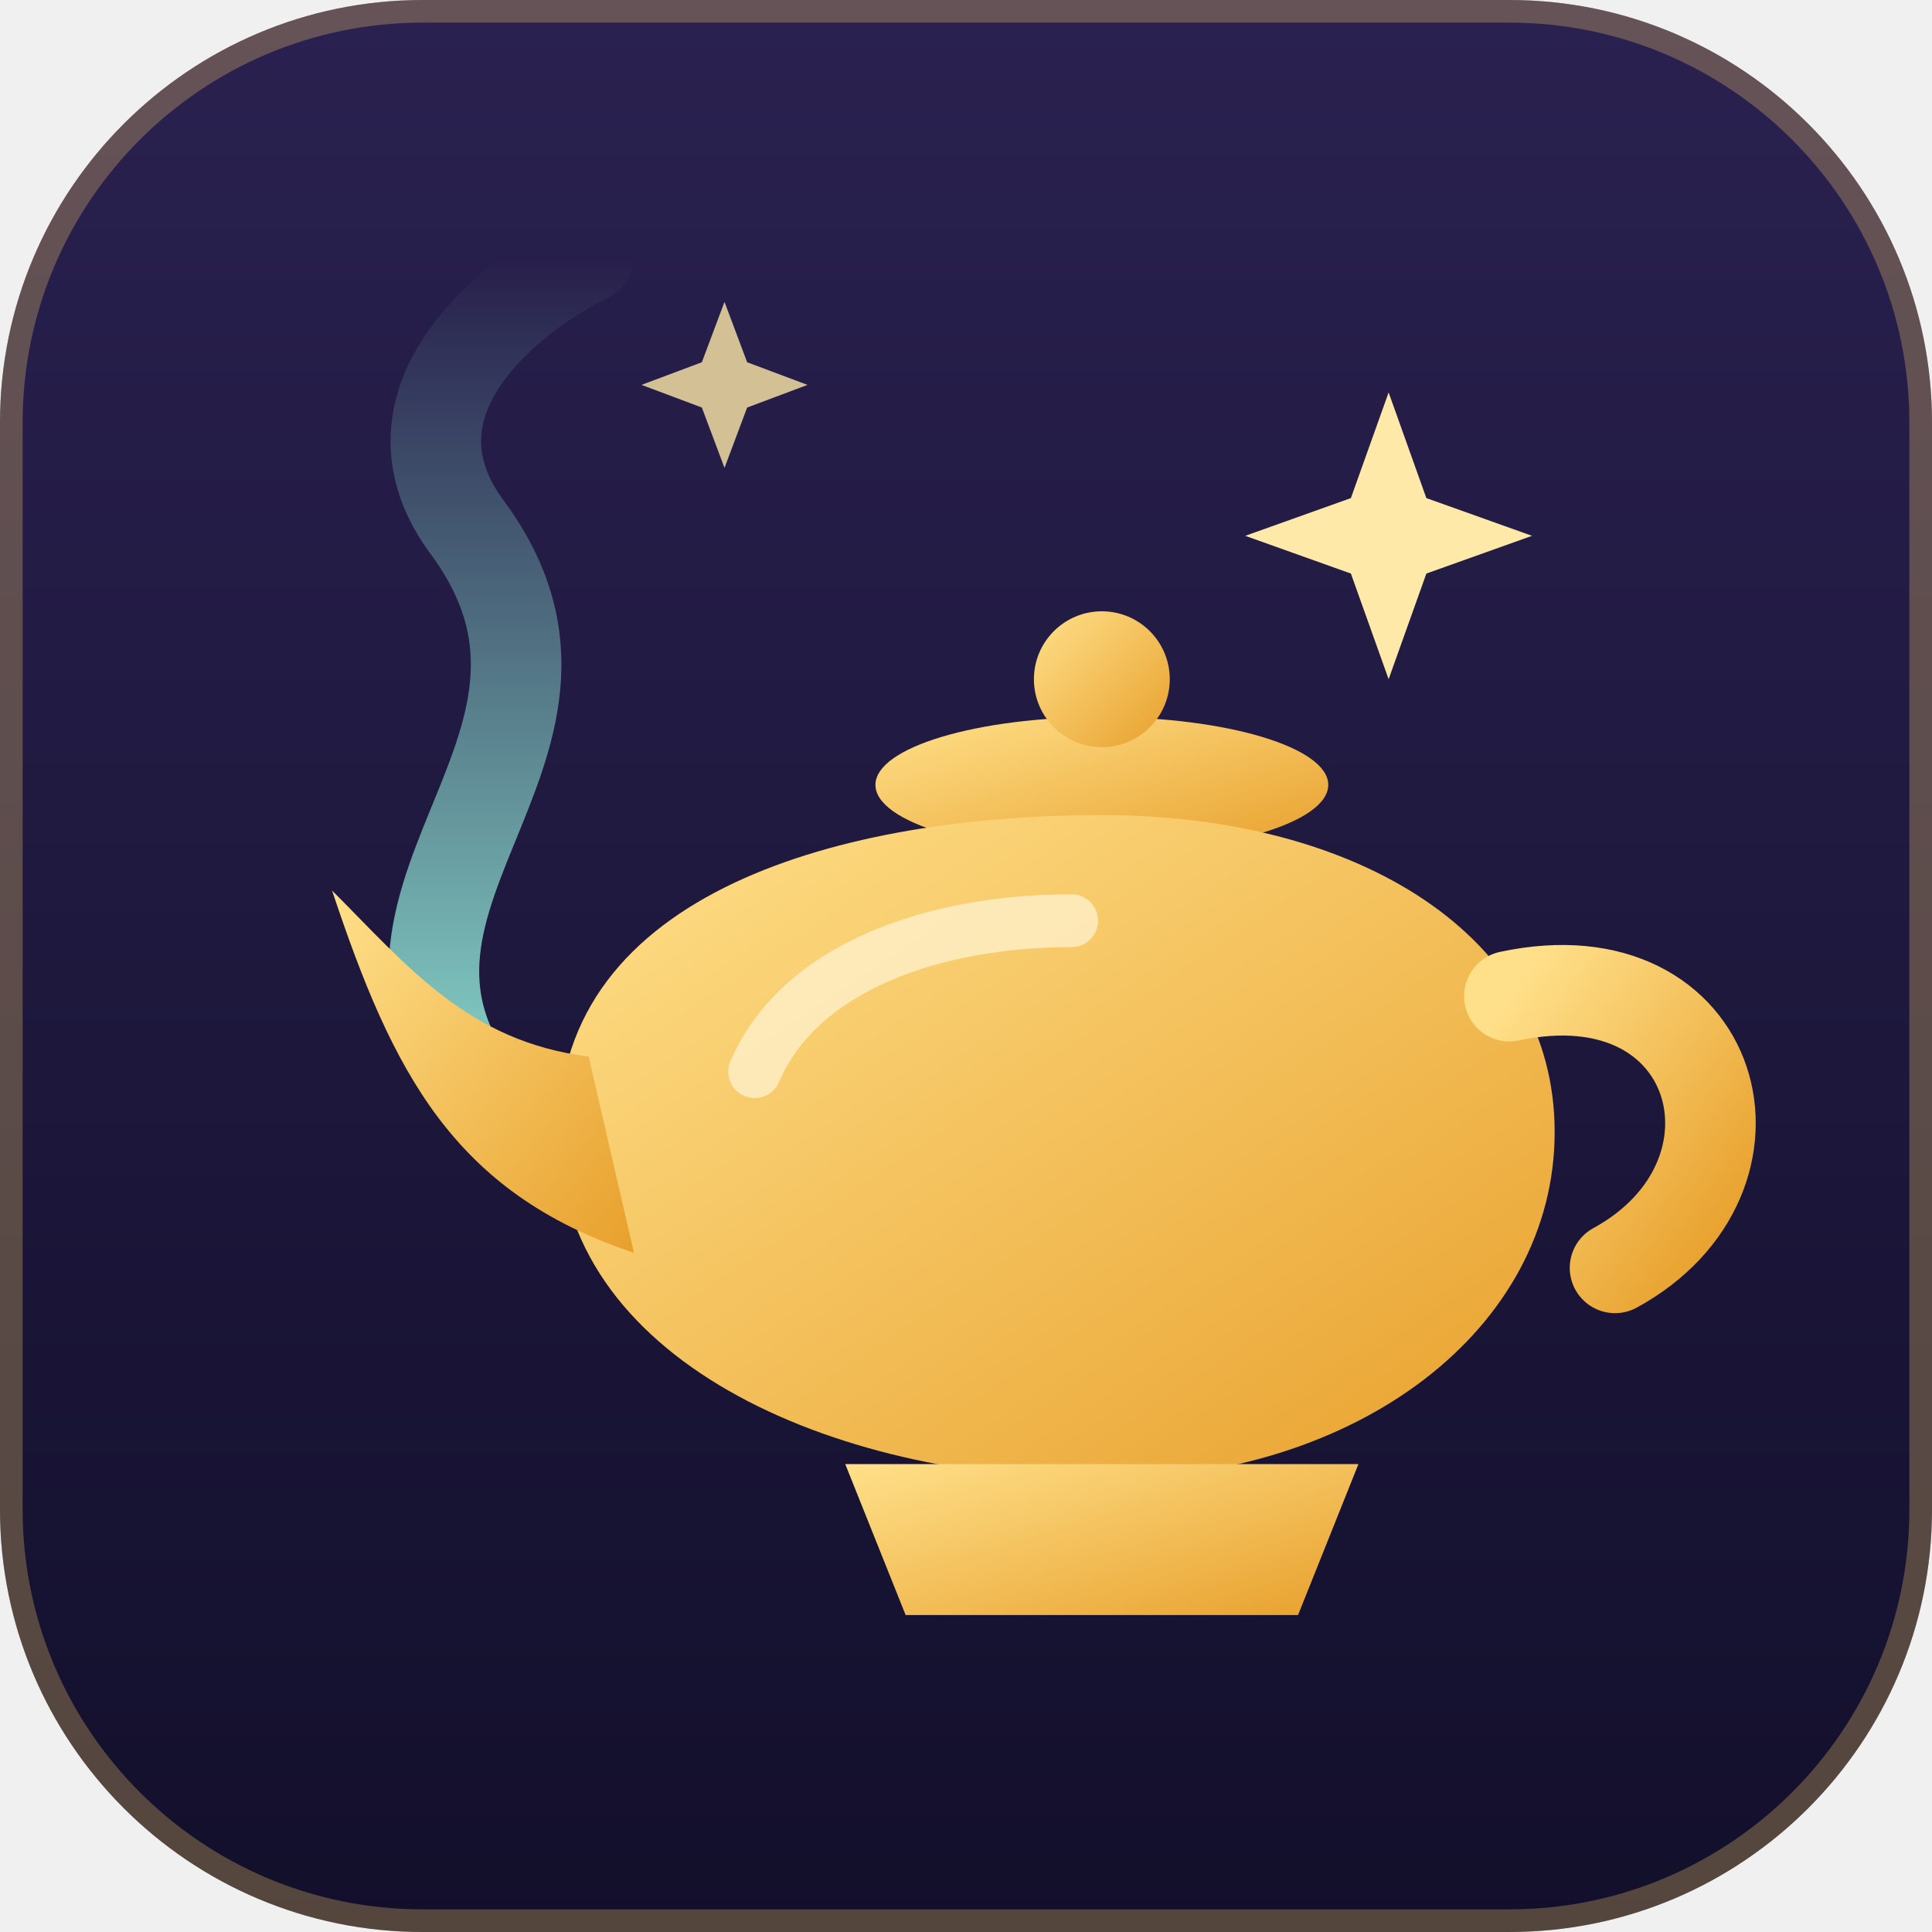
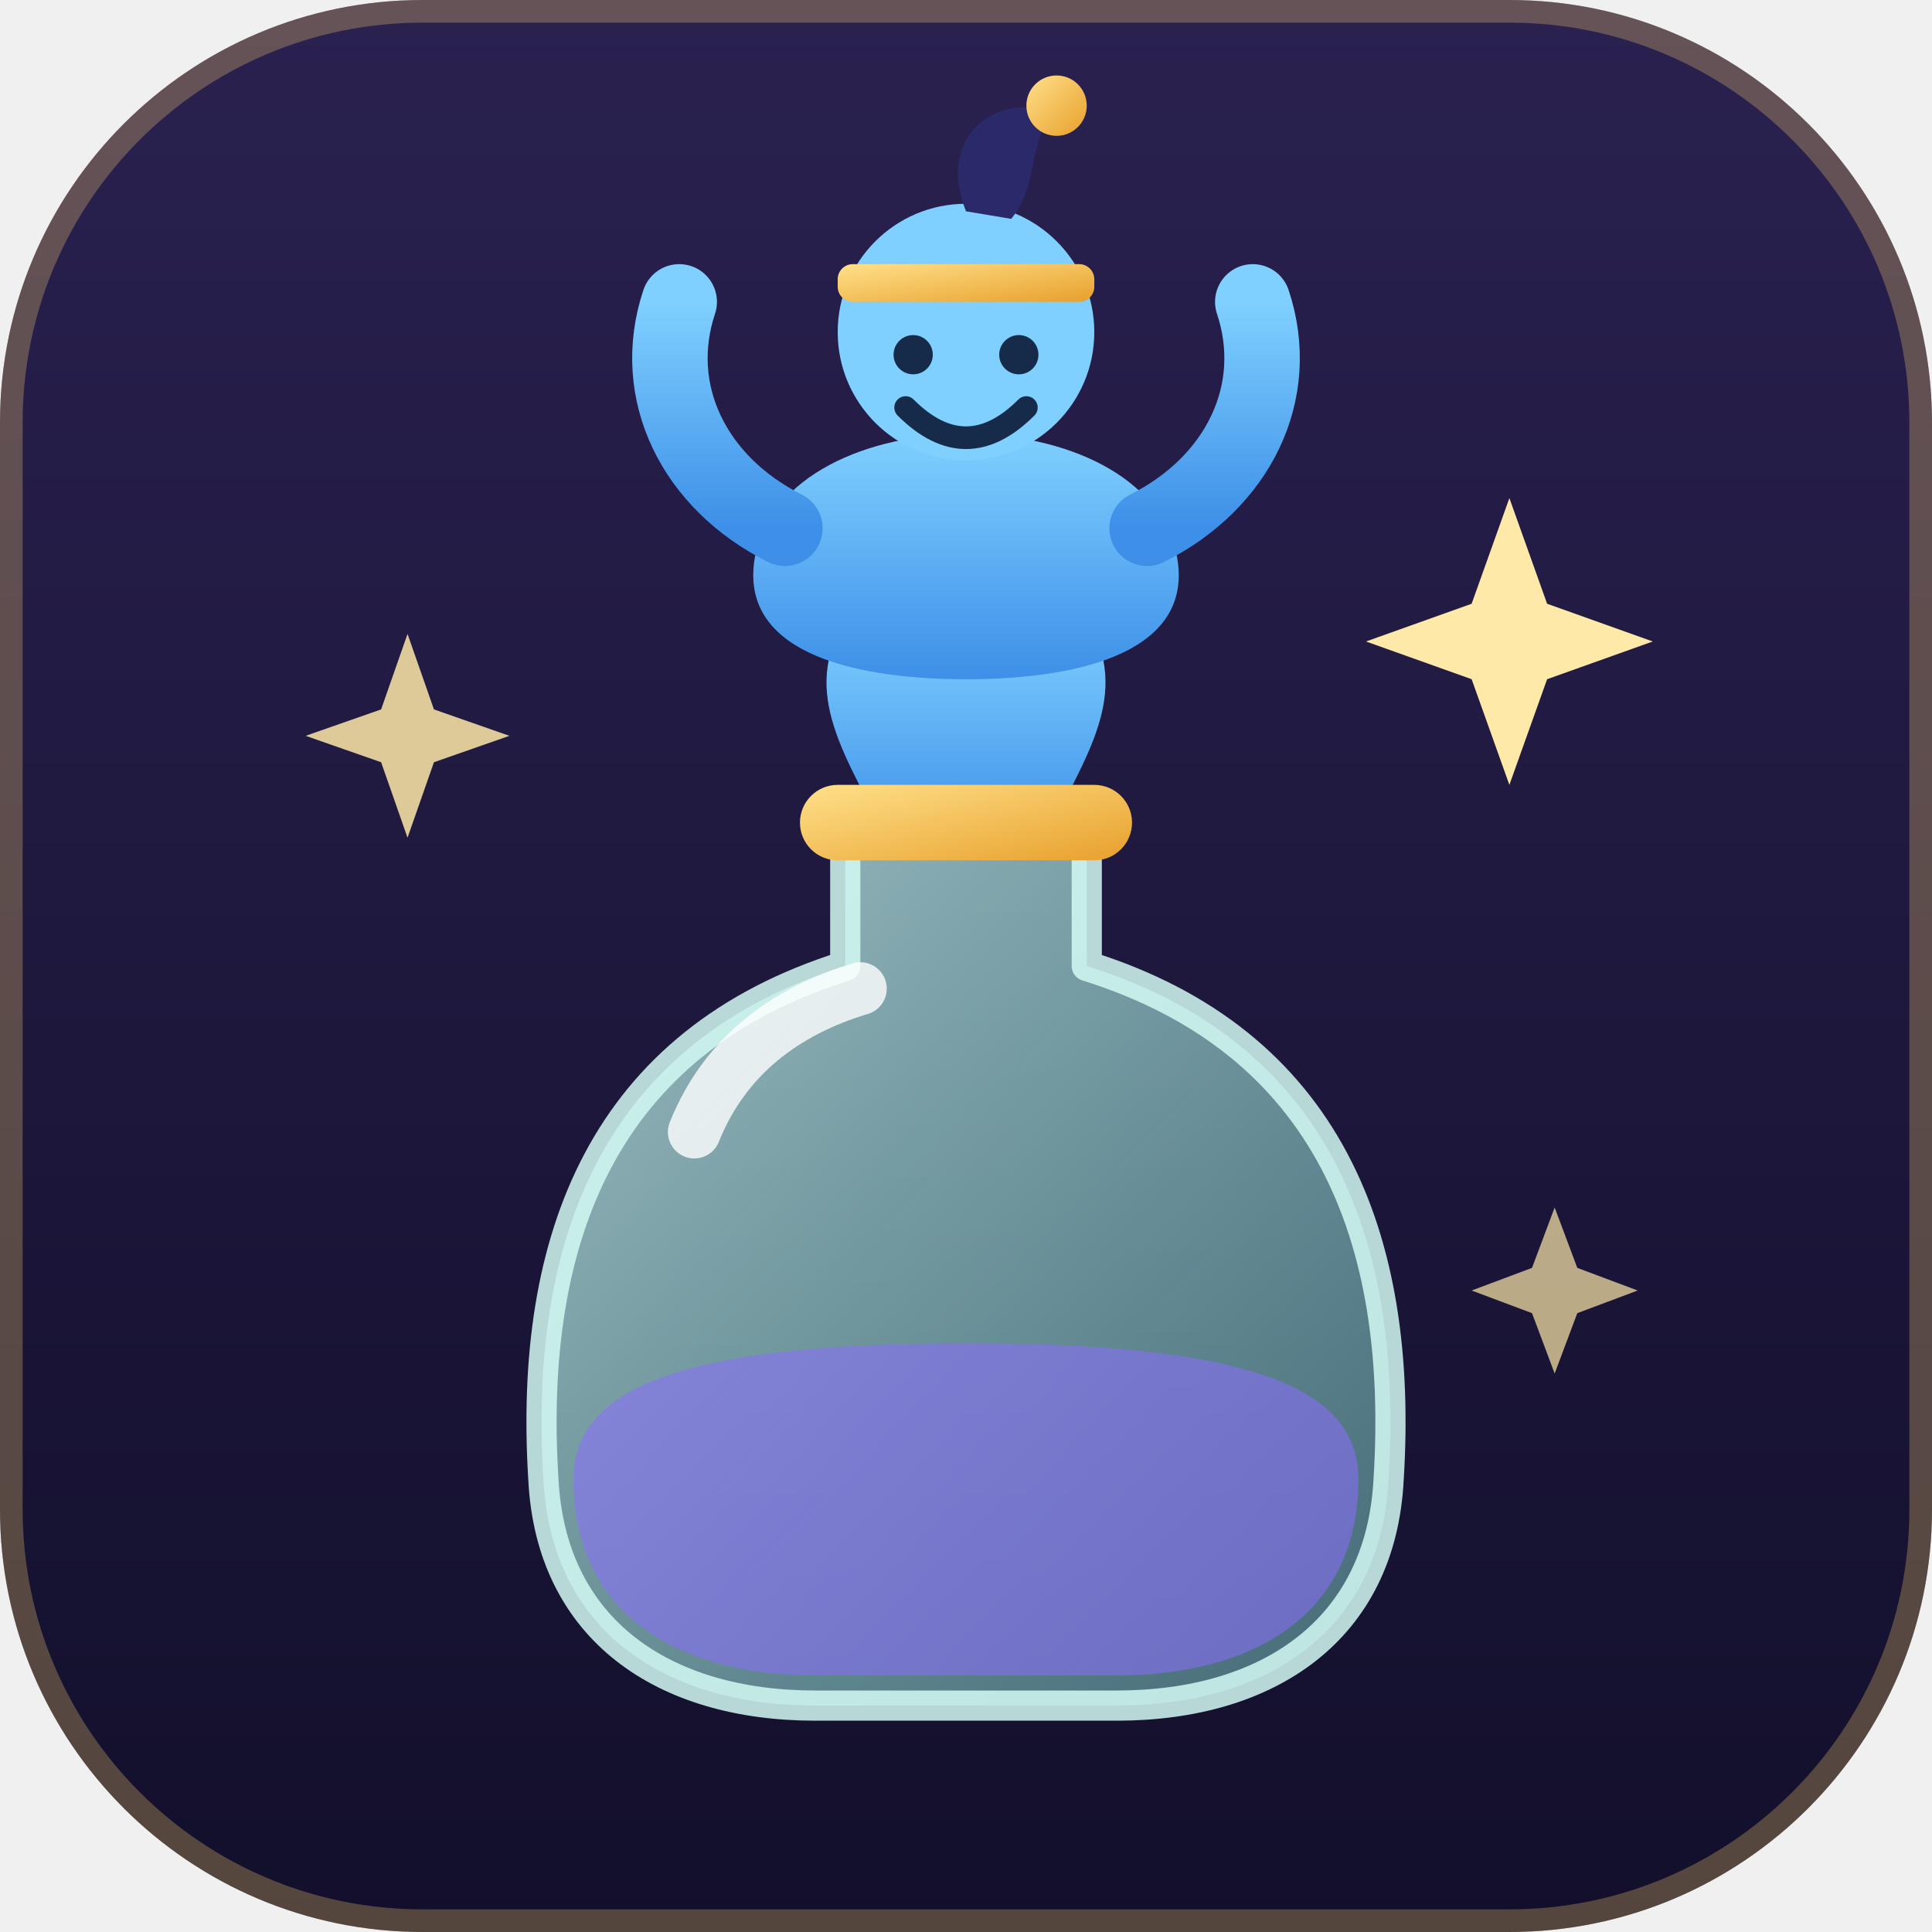
<svg xmlns="http://www.w3.org/2000/svg" viewBox="0 0 256 256" width="256" height="256">
  <defs>
    <linearGradient id="tile" x1="0" y1="0" x2="0" y2="1">
      <stop offset="0" stop-color="#2a2150" />
      <stop offset="1" stop-color="#120f2b" />
    </linearGradient>
    <linearGradient id="gold" x1="0" y1="0" x2="1" y2="1">
      <stop offset="0" stop-color="#ffe08a" />
      <stop offset="1" stop-color="#e8a02c" />
    </linearGradient>
-     <linearGradient id="smoke" x1="0" y1="1" x2="0" y2="0">
-       <stop offset="0" stop-color="#8fe3d5" stop-opacity=".95" />
-       <stop offset="1" stop-color="#8fe3d5" stop-opacity="0" />
+     <linearGradient id="dzin" x1="0" y1="0" x2="0" y2="1">
+       <stop offset="0" stop-color="#7fd0ff" />
+       <stop offset="1" stop-color="#3d8fe8" />
+     </linearGradient>
+     <linearGradient id="sklo" x1="0" y1="0" x2="1" y2="1">
+       <stop offset="0" stop-color="#c8f6ee" stop-opacity=".75" />
+       <stop offset="1" stop-color="#7fd8cc" stop-opacity=".45" />
    </linearGradient>
  </defs>
  <rect width="256" height="256" rx="56" fill="url(#tile)" />
  <rect x="1.5" y="1.5" width="253" height="253" rx="54.5" fill="none" stroke="#ffd36e" stroke-opacity=".28" stroke-width="3" />
-   <path d="M66 148 C40 120 84 100 62 70 C50 54 66 40 78 34" fill="none" stroke="url(#smoke)" stroke-width="12" stroke-linecap="round" />
-   <path d="M184 52 l5 14 14 5 -14 5 -5 14 -5 -14 -14 -5 14 -5z" fill="#ffe9a8" />
-   <path d="M96 40 l3 8 8 3 -8 3 -3 8 -3 -8 -8 -3 8 -3z" fill="#ffe9a8" opacity=".8" />
-   <ellipse cx="146" cy="104" rx="30" ry="9" fill="url(#gold)" />
-   <circle cx="146" cy="90" r="9" fill="url(#gold)" />
-   <path d="M74 150 C74 118 112 108 146 108 C180 108 206 124 206 150            C206 176 180 196 146 196 C110 196 74 180 74 150 Z" fill="url(#gold)" />
-   <path d="M78 140 C62 138 54 128 44 118 C52 142 60 158 84 166 Z" fill="url(#gold)" />
-   <path d="M200 132 C228 126 236 156 214 168" fill="none" stroke="url(#gold)" stroke-width="12" stroke-linecap="round" />
-   <path d="M112 194 H180 L172 214 H120 Z" fill="url(#gold)" />
-   <path d="M100 142 C106 128 124 122 142 122" fill="none" stroke="#fff6d6" stroke-opacity=".7" stroke-width="7" stroke-linecap="round" />
+   <path d="M200 66 l5 14 14 5 -14 5 -5 14 -5 -14 -14 -5 14 -5z" fill="#ffe9a8" />
+   <path d="M54 84 l3.5 10 10 3.5 -10 3.5 -3.5 10 -3.5 -10 -10 -3.5 10 -3.5z" fill="#ffe9a8" opacity=".85" />
+   <path d="M206 160 l3 8 8 3 -8 3 -3 8 -3 -8 -8 -3 8 -3z" fill="#ffe9a8" opacity=".7" />
+   <path d="M118 112 C112 100 106 92 112 82 H144 C150 92 144 100 138 112 Z" fill="url(#dzin)" />
+   <path d="M100 74 C104 52 152 52 156 74 C158 86 144 90 128 90 C112 90 98 86 100 74Z" fill="url(#dzin)" />
+   <path d="M104 70 C92 64 86 52 90 40" fill="none" stroke="url(#dzin)" stroke-width="10" stroke-linecap="round" />
+   <path d="M152 70 C164 64 170 52 166 40" fill="none" stroke="url(#dzin)" stroke-width="10" stroke-linecap="round" />
+   <circle cx="128" cy="44" r="17" fill="#7fd0ff" />
+   <path d="M128 28 C124 18 132 12 140 15 C136 18 138 24 134 29Z" fill="#2a2a6a" />
+   <circle cx="140" cy="14" r="4" fill="url(#gold)" />
+   <rect x="111" y="35" width="34" height="5" rx="2" fill="url(#gold)" />
+   <circle cx="121" cy="47" r="2.6" fill="#162a4a" />
+   <circle cx="135" cy="47" r="2.6" fill="#162a4a" />
+   <path d="M120 54 Q128 62 136 54" fill="none" stroke="#162a4a" stroke-width="3" stroke-linecap="round" />
+   <path d="M112 110 H144 V128 C176 138 186 164 184 196 C183 216 168 226 148 226 H108            C88 226 73 216 72 196 C70 164 80 138 112 128 Z" fill="url(#sklo)" stroke="#d4faf3" stroke-opacity=".85" stroke-width="4" stroke-linejoin="round" />
+   <rect x="106" y="104" width="44" height="10" rx="5" fill="url(#gold)" />
+   <path d="M76 196 C76 184 90 178 128 178 C166 178 180 184 180 196 C180 214 166 222 148 222 H108 C90 222 76 214 76 196Z" fill="#8b6bff" opacity=".55" />
+   <path d="M92 150 C96 140 104 134 114 131" fill="none" stroke="#ffffff" stroke-opacity=".8" stroke-width="7" stroke-linecap="round" />
</svg>
